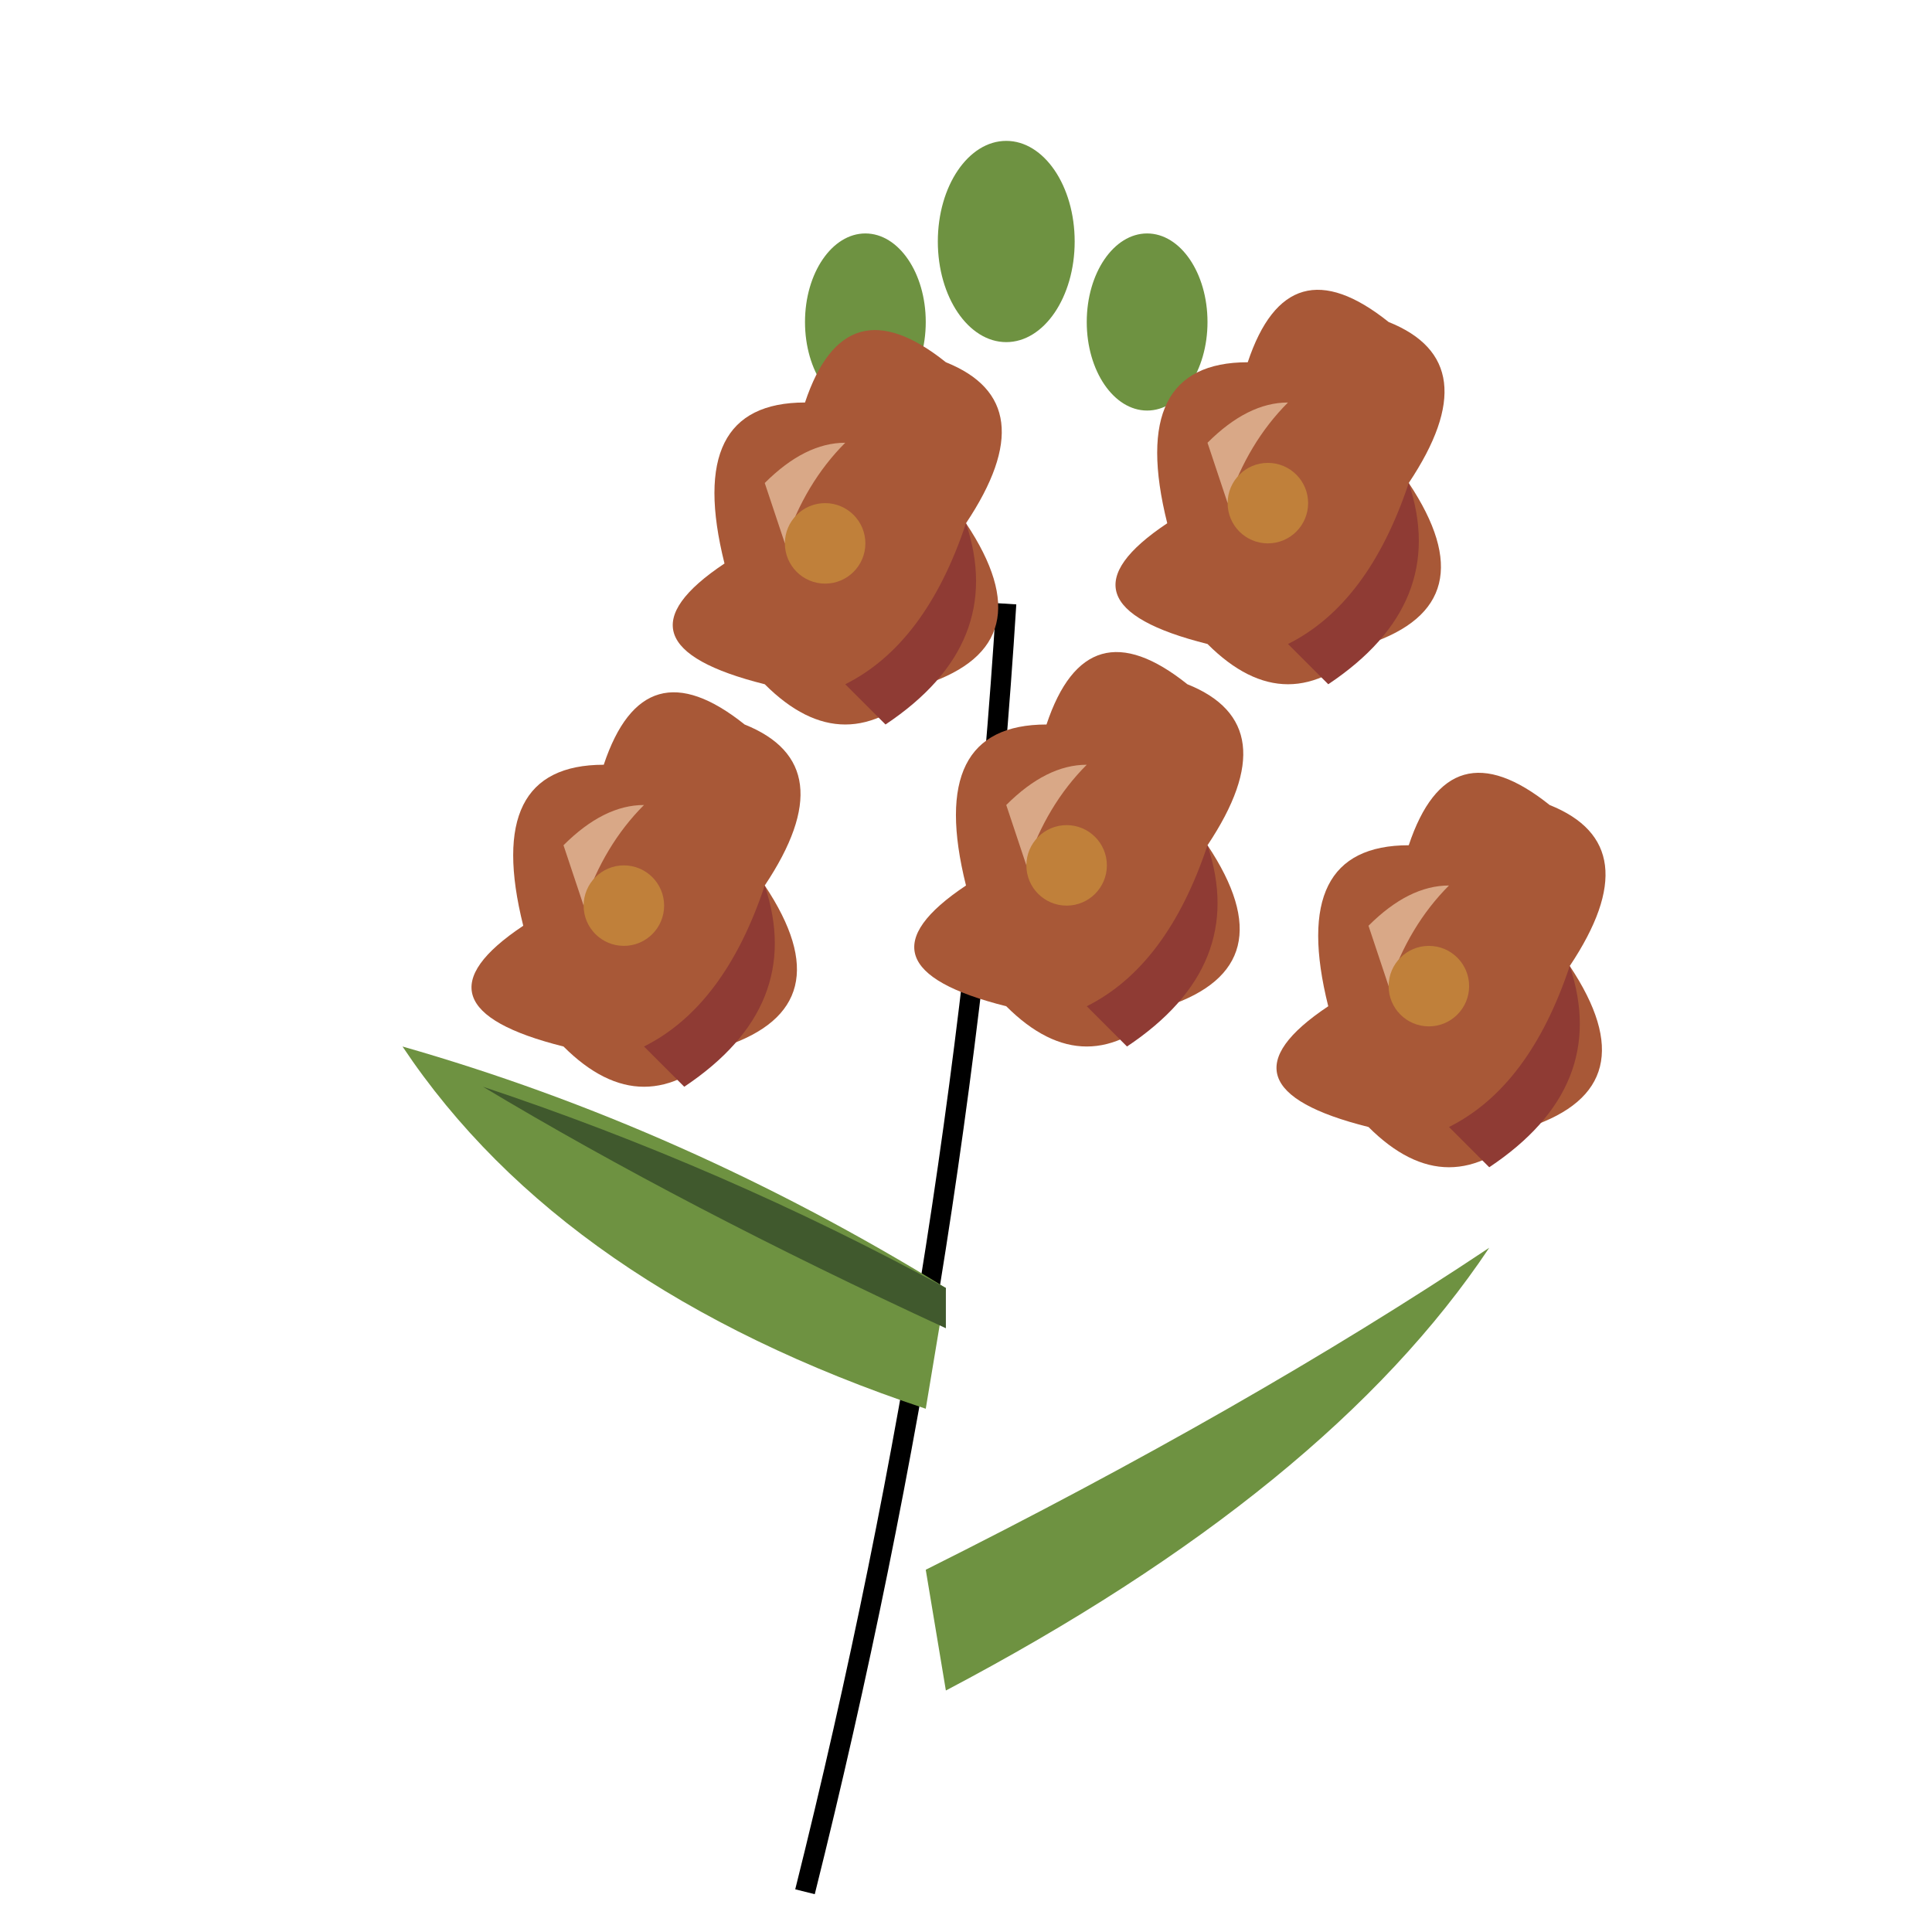
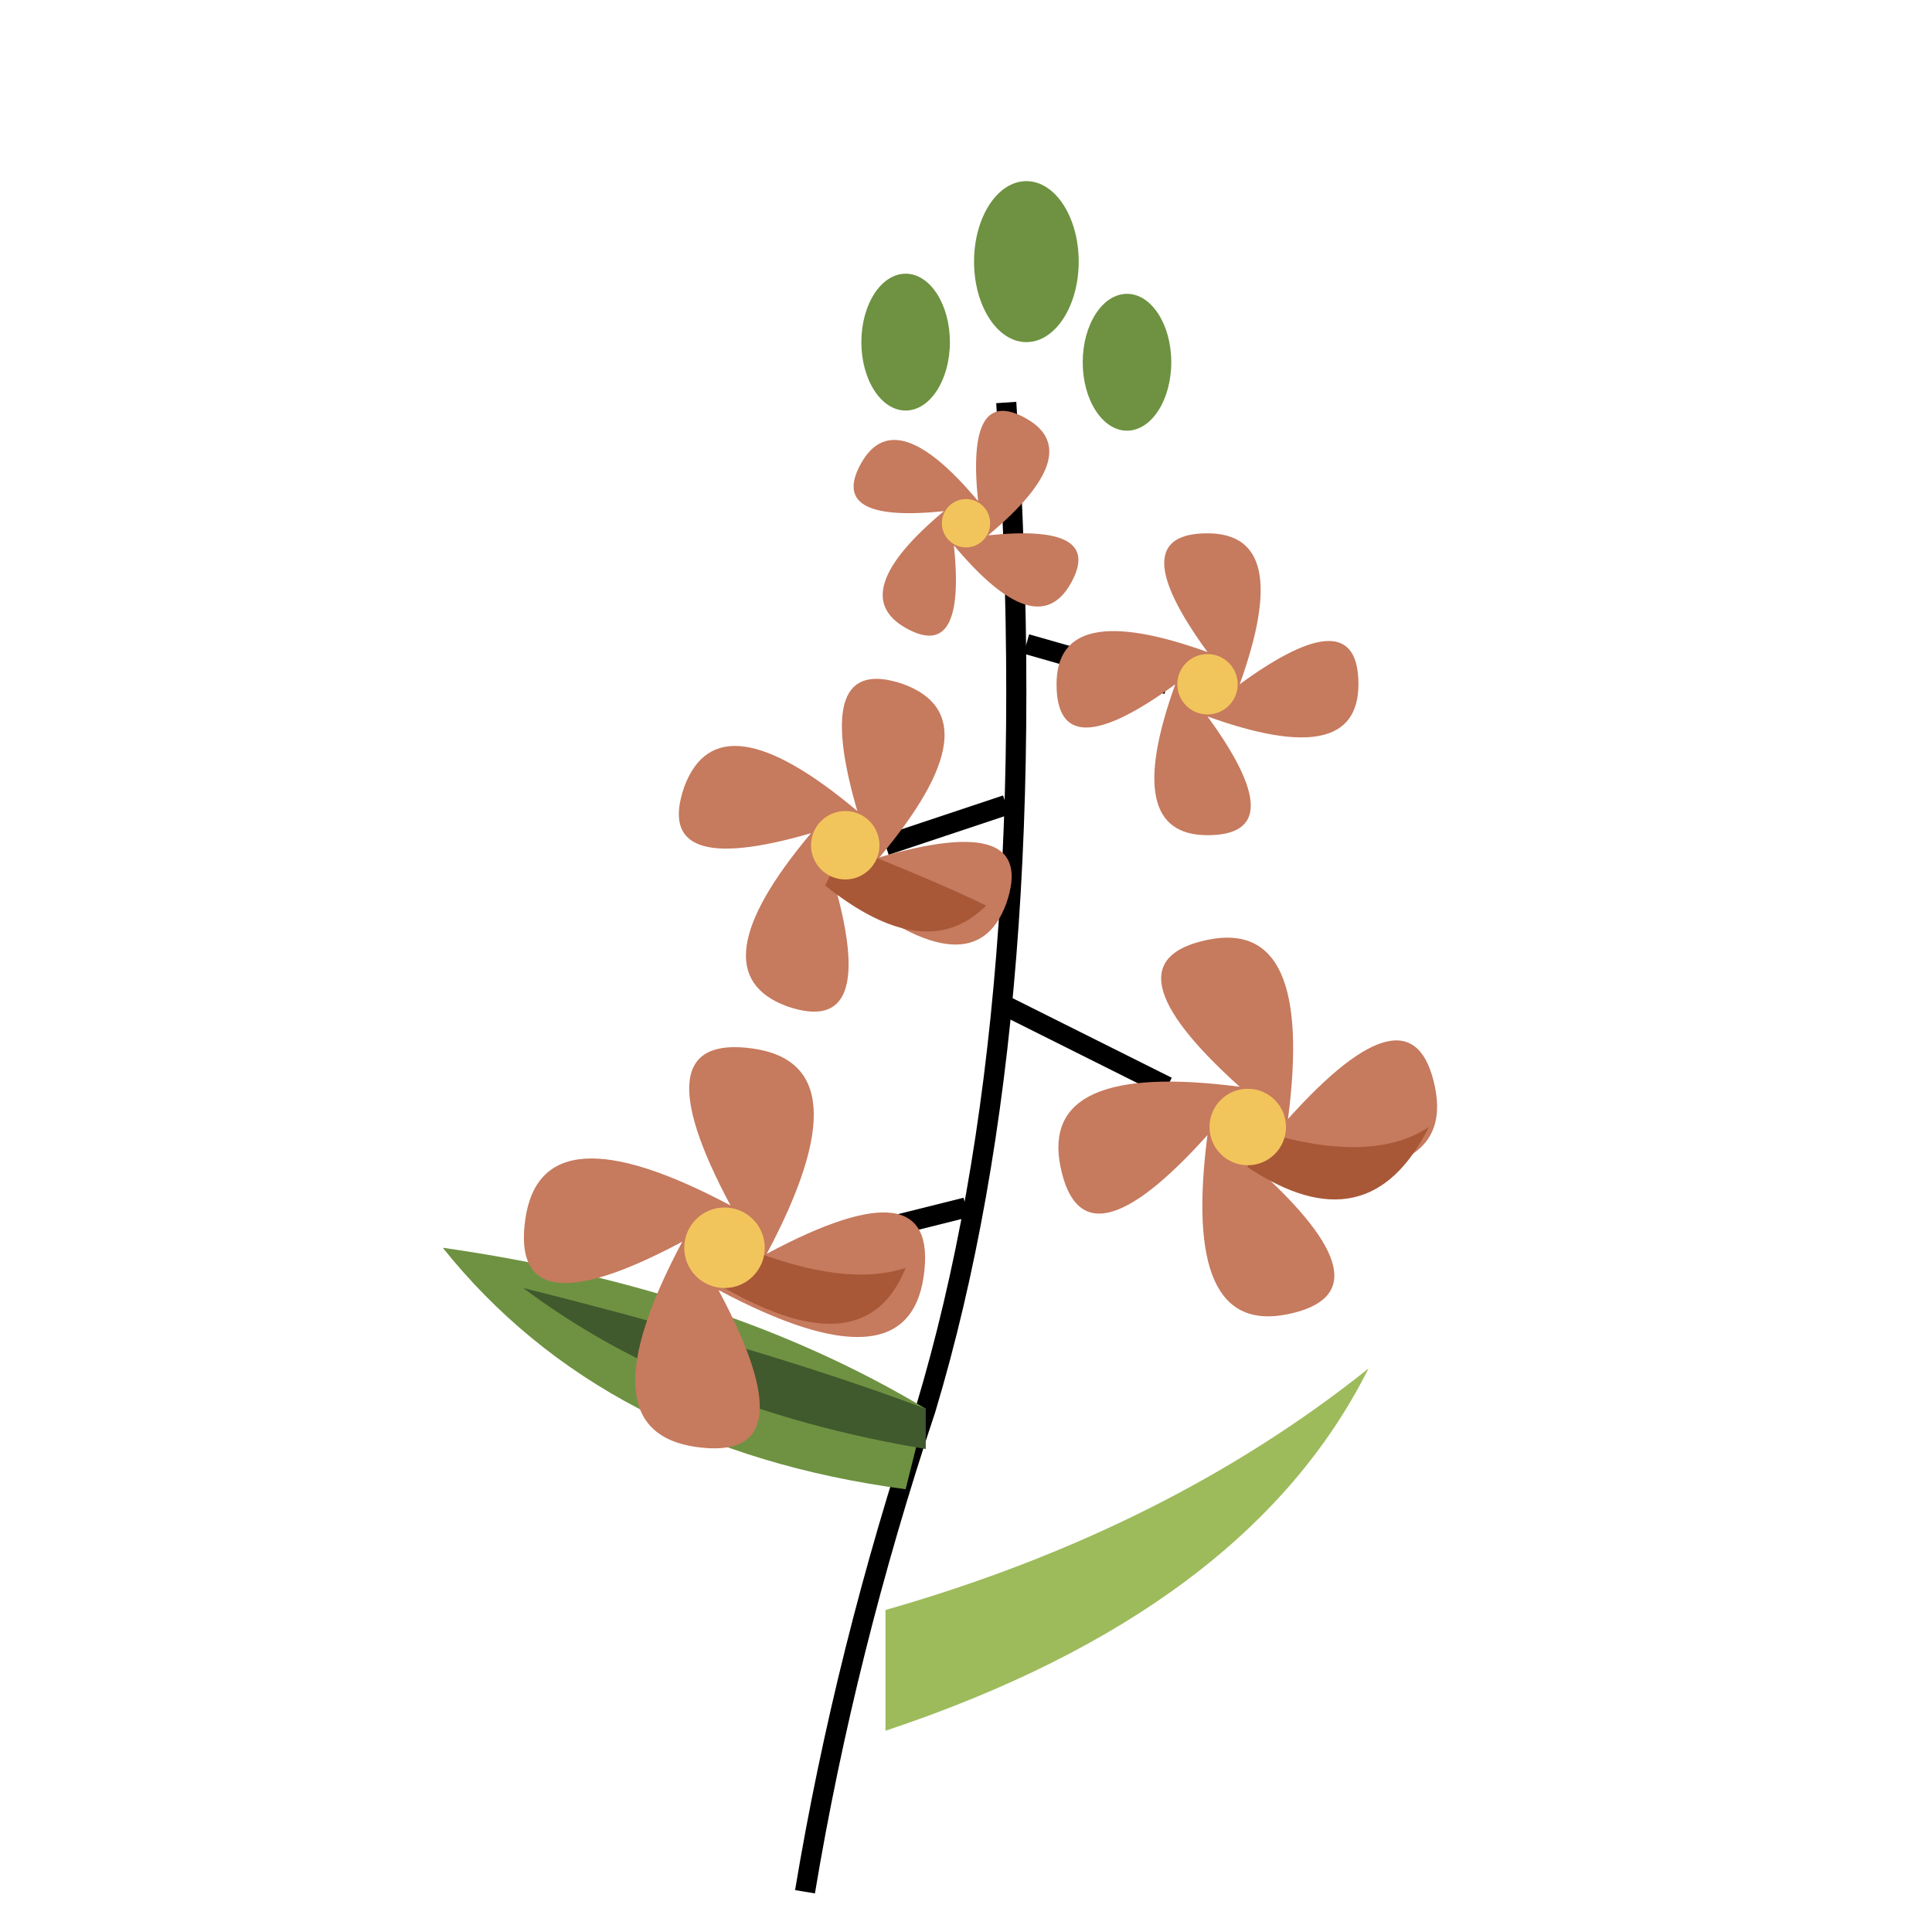
<svg xmlns="http://www.w3.org/2000/svg" viewBox="0 0 96 96" data-trait="5.2" data-pas="0.6" data-tremble="0.35" data-halo="3.6">
-   <path data-w="0.8" fill="none" stroke="#000" d="M50 30 Q48 62 40 94" />
-   <path d="M46 70 Q28 64 20 52 Q34 56 47 64 Z" fill="#6E9241" data-w="0.6" />
-   <path d="M46 78 Q62 70 74 62 Q66 74 47 84 Z" fill="#6E9241" data-w="0.6" />
-   <path data-w="0" d="M47 66 Q34 60 24 54 Q36 58 47 64 Z" fill="#40592D" />
-   <g data-w="0.55" fill="#6E9241">
-     <ellipse cx="50" cy="12" rx="3.4" ry="5" />
-     <ellipse cx="43" cy="16" rx="3" ry="4.4" />
-     <ellipse cx="57" cy="16" rx="3" ry="4.4" />
+   <path data-w="0.7" fill="none" stroke="#000" d="M50 20 Q52 50 46 70 Q42 82 40 94" />
+   <path data-w="0.5" fill="none" stroke="#000" d="M48 60 L40 62 M50 50 L58 54 M50 40 L44 42 M51 32 L58 34" />
+   <path d="M45 74 Q30 72 22 62 Q36 64 46 70 Z" fill="#6E9241" data-w="0.5" />
+   <path d="M44 80 Q58 76 68 68 Q62 80 44 86 Z" fill="#9DBB5B" data-w="0.5" />
+   <path data-w="0" d="M46 72 Q34 70 26 64 Q38 67 46 70 Z" fill="#40592D" />
+   <g data-w="0.45" fill="#6E9241">
+     <ellipse cx="51" cy="13" rx="2.6" ry="4" />
+     <ellipse cx="45" cy="17" rx="2.2" ry="3.4" />
+     <ellipse cx="56" cy="18" rx="2.2" ry="3.4" />
  </g>
-   <g data-w="0.6" fill="#A85837">
-     <path d="M36 28 Q34 20 40 20 Q42 14 47 18 Q52 20 48 26 Q52 32 46 34 Q42 38 38 34 Q30 32 36 28 Z" />
-     <path d="M58 26 Q56 18 62 18 Q64 12 69 16 Q74 18 70 24 Q74 30 68 32 Q64 36 60 32 Q52 30 58 26 Z" />
-     <path d="M26 46 Q24 38 30 38 Q32 32 37 36 Q42 38 38 44 Q42 50 36 52 Q32 56 28 52 Q20 50 26 46 Z" />
-     <path d="M48 44 Q46 36 52 36 Q54 30 59 34 Q64 36 60 42 Q64 48 58 50 Q54 54 50 50 Q42 48 48 44 Z" />
-     <path d="M66 50 Q64 42 70 42 Q72 36 77 40 Q82 42 78 48 Q82 54 76 56 Q72 60 68 56 Q60 54 66 50 Z" />
+   <g data-w="0.45" fill="#C67A5E">
+     <path d="M36.3 59.9 Q31.7 51.3 37.4 52.1 Q43.1 52.9 38.1 62.3 Q46.7 57.7 45.9 63.4 Q45.1 69.1 35.7 64.1 Q40.3 72.7 34.6 71.9 Q28.9 71.1 33.9 61.7 Q25.3 66.3 26.1 60.6 Q26.9 54.9 36.3 59.9 Z" />
+     <path d="M61.6 54.0 Q54.7 47.8 60.0 46.7 Q65.3 45.6 64.0 55.6 Q70.2 48.7 71.3 54.0 Q72.4 59.3 62.4 58.0 Q69.3 64.2 64.0 65.3 Q58.7 66.4 60.0 56.4 Q53.8 63.3 52.7 58.0 Q51.6 52.7 61.6 54.0 Z" />
+     <path d="M42.6 40.3 Q40.3 32.4 44.9 34.0 Q49.5 35.7 43.7 42.6 Q51.6 40.3 50.0 44.9 Q48.3 49.5 41.4 43.7 Q43.7 51.6 39.1 50.0 Q34.5 48.3 40.3 41.4 Q32.4 43.7 34.0 39.1 Q35.7 34.5 42.6 40.3 Z" />
+     <path d="M60.0 32.4 Q55.7 26.5 60.0 26.5 Q64.3 26.5 61.6 34.0 Q67.5 29.7 67.5 34.0 Q67.5 38.3 60.0 35.6 Q64.3 41.5 60.0 41.5 Q55.7 41.5 58.4 34.0 Q52.5 38.3 52.5 34.0 Q52.5 29.7 60.0 32.4 Z" />
+     <path d="M48.6 24.9 Q48.0 19.1 51.0 20.8 Q54.0 22.5 49.1 26.6 Q54.9 26.0 53.2 29.0 Q51.5 32.0 47.4 27.1 Q48.0 32.9 45.0 31.2 Q42.0 29.5 46.9 25.4 Q41.1 26.0 42.8 23.0 Q44.5 20.0 48.6 24.9 Z" />
  </g>
-   <g data-w="0" fill="#8F3B34">
-     <path d="M42 34 Q46 32 48 26 Q50 32 44 36 Z" />
-     <path d="M64 32 Q68 30 70 24 Q72 30 66 34 Z" />
-     <path d="M32 52 Q36 50 38 44 Q40 50 34 54 Z" />
-     <path d="M54 50 Q58 48 60 42 Q62 48 56 52 Z" />
-     <path d="M72 56 Q76 54 78 48 Q80 54 74 58 Z" />
+   <g data-w="0" fill="#A85837">
+     <path d="M37 62 Q42 64 45 63 Q43 68 36 64 Z" />
+     <path d="M62 56 Q68 58 71 56 Q68 62 62 58 Z" />
+     <path d="M42 42 Q47 44 49 45 Q46 48 41 44 Z" />
  </g>
-   <g data-w="0" fill="#D9A887">
-     <path d="M38 24 Q40 22 42 22 Q40 24 39 27 Z" />
-     <path d="M60 22 Q62 20 64 20 Q62 22 61 25 Z" />
-     <path d="M28 42 Q30 40 32 40 Q30 42 29 45 Z" />
-     <path d="M50 40 Q52 38 54 38 Q52 40 51 43 Z" />
-     <path d="M68 46 Q70 44 72 44 Q70 46 69 49 Z" />
-   </g>
-   <g data-w="0.35" fill="#C0803A">
-     <circle cx="41" cy="27" r="2" />
-     <circle cx="63" cy="25" r="2" />
-     <circle cx="31" cy="45" r="2" />
-     <circle cx="53" cy="43" r="2" />
-     <circle cx="71" cy="49" r="2" />
+   <g data-w="0" fill="#F2C55C">
+     <circle cx="36" cy="62" r="2" />
+     <circle cx="62" cy="56" r="1.9" />
+     <circle cx="42" cy="42" r="1.7" />
+     <circle cx="60" cy="34" r="1.5" />
+     <circle cx="48" cy="26" r="1.2" />
  </g>
</svg>
